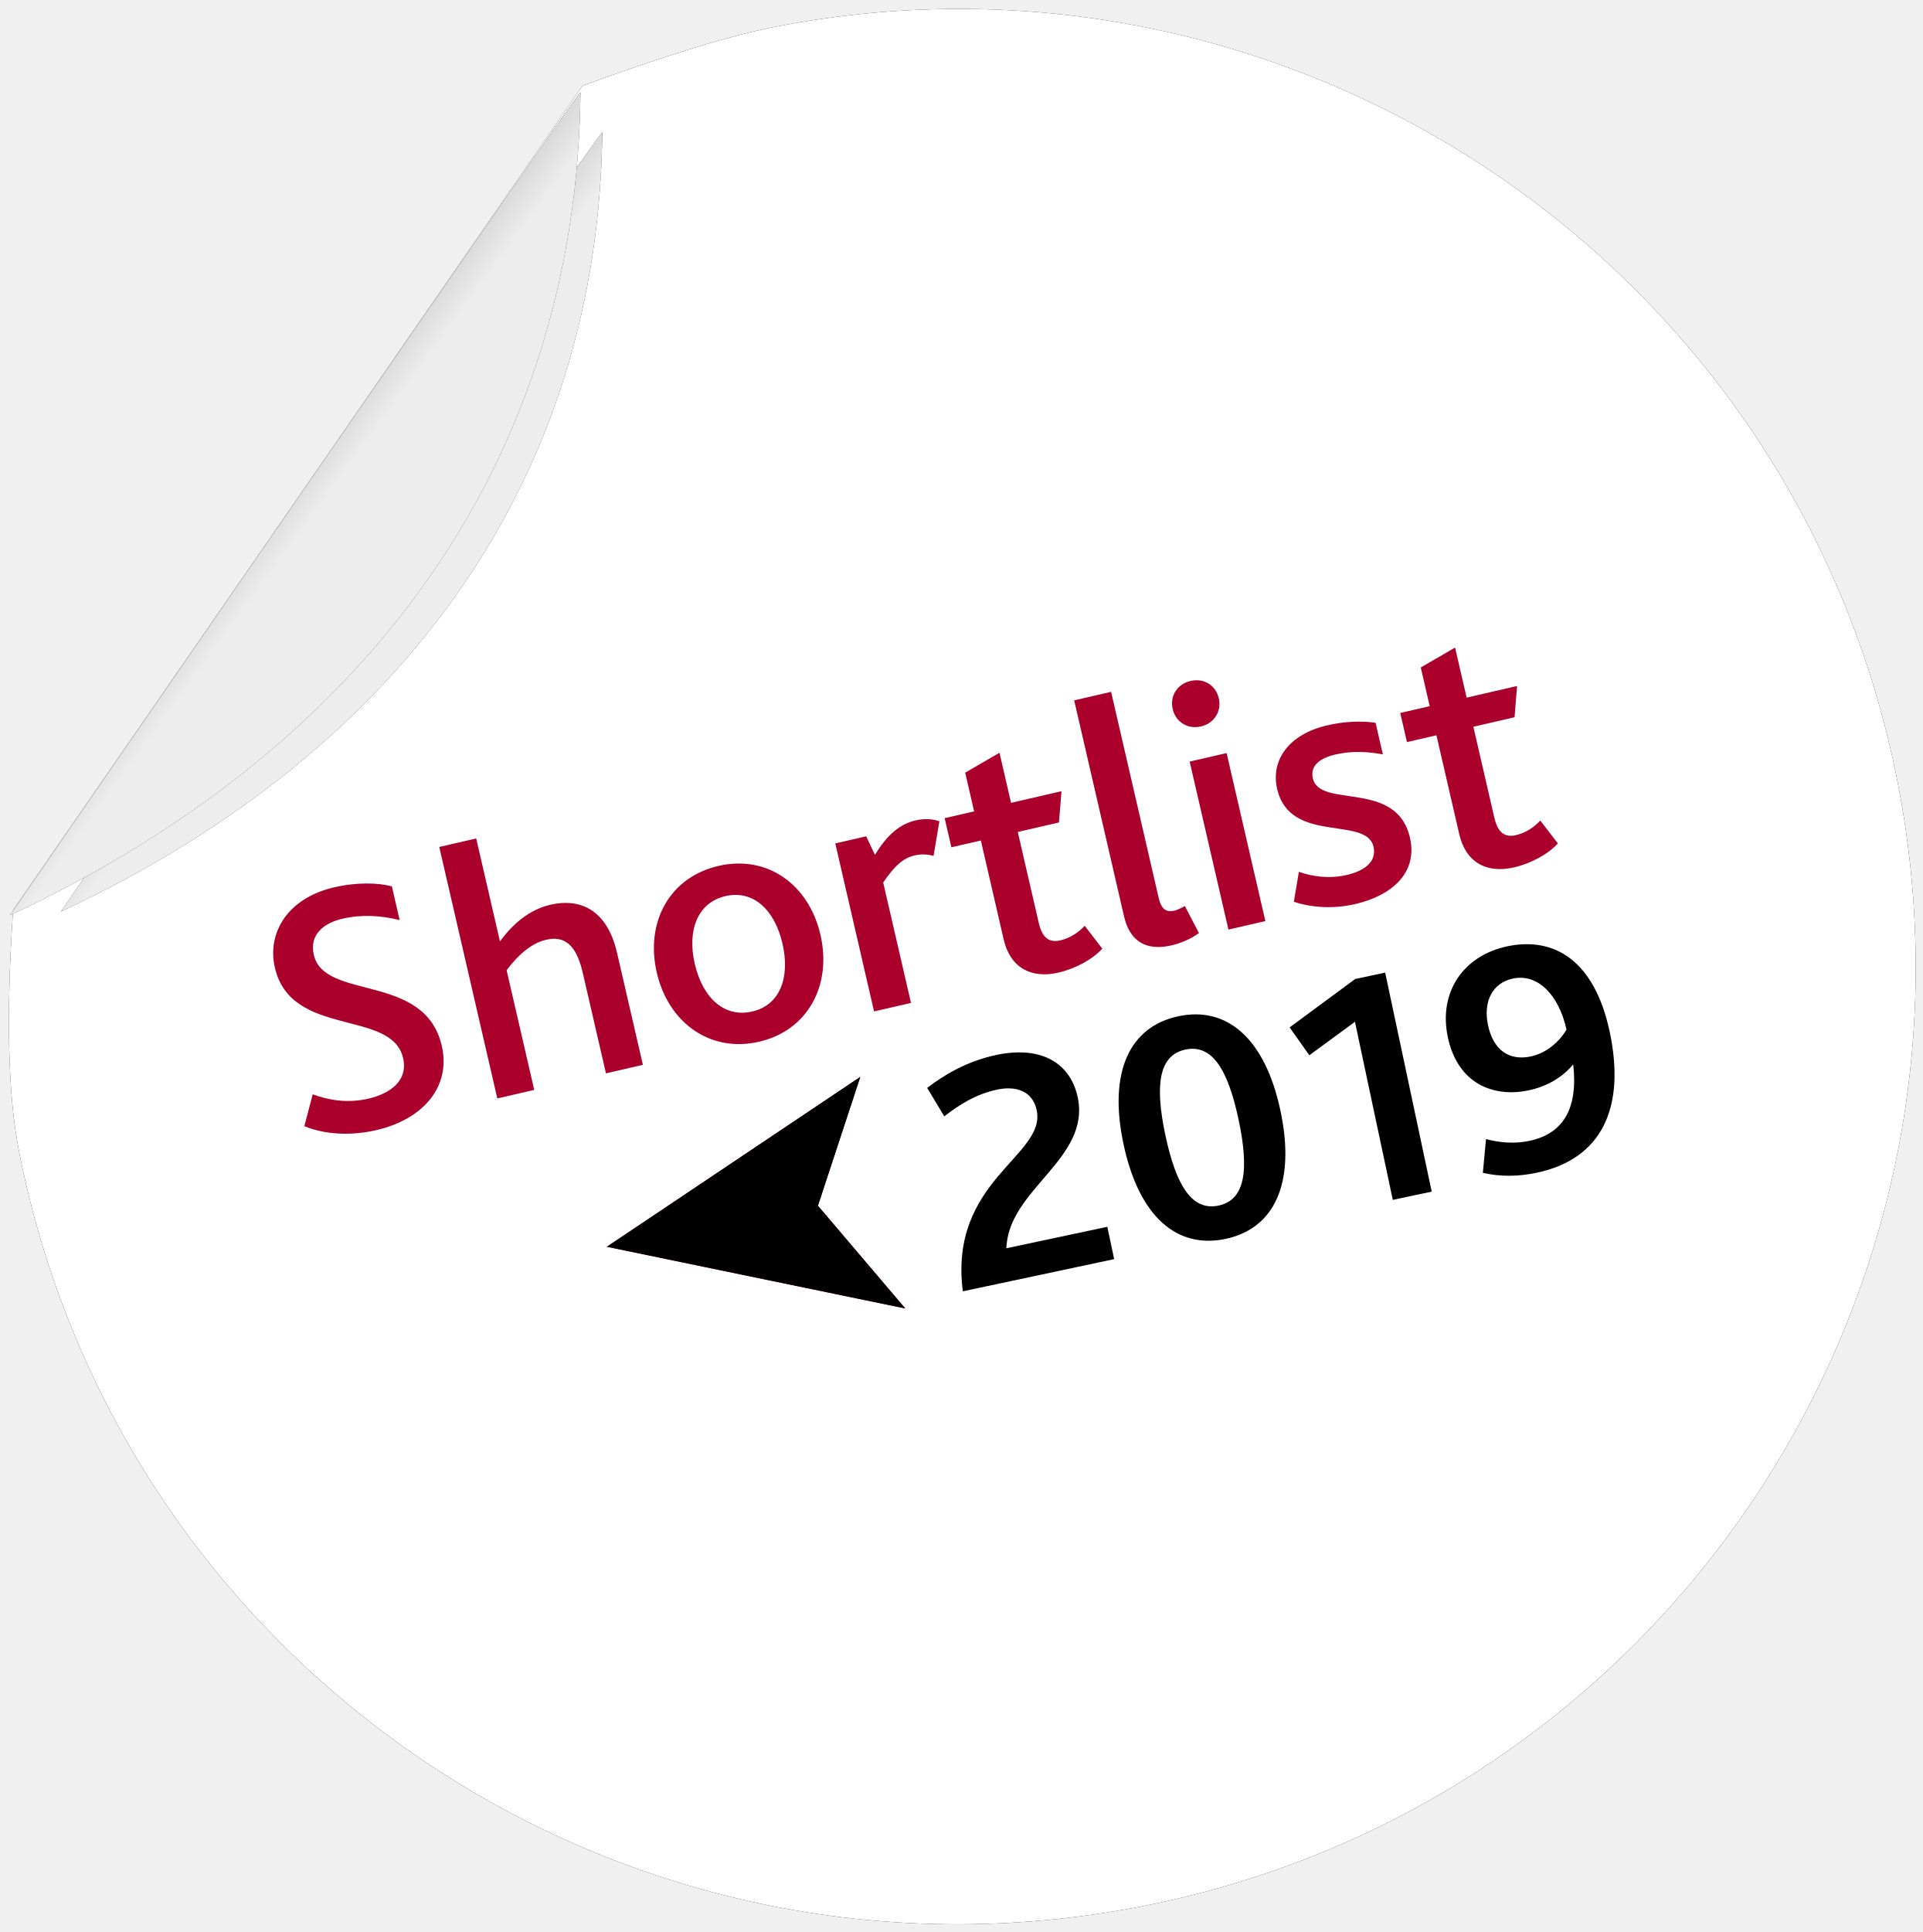
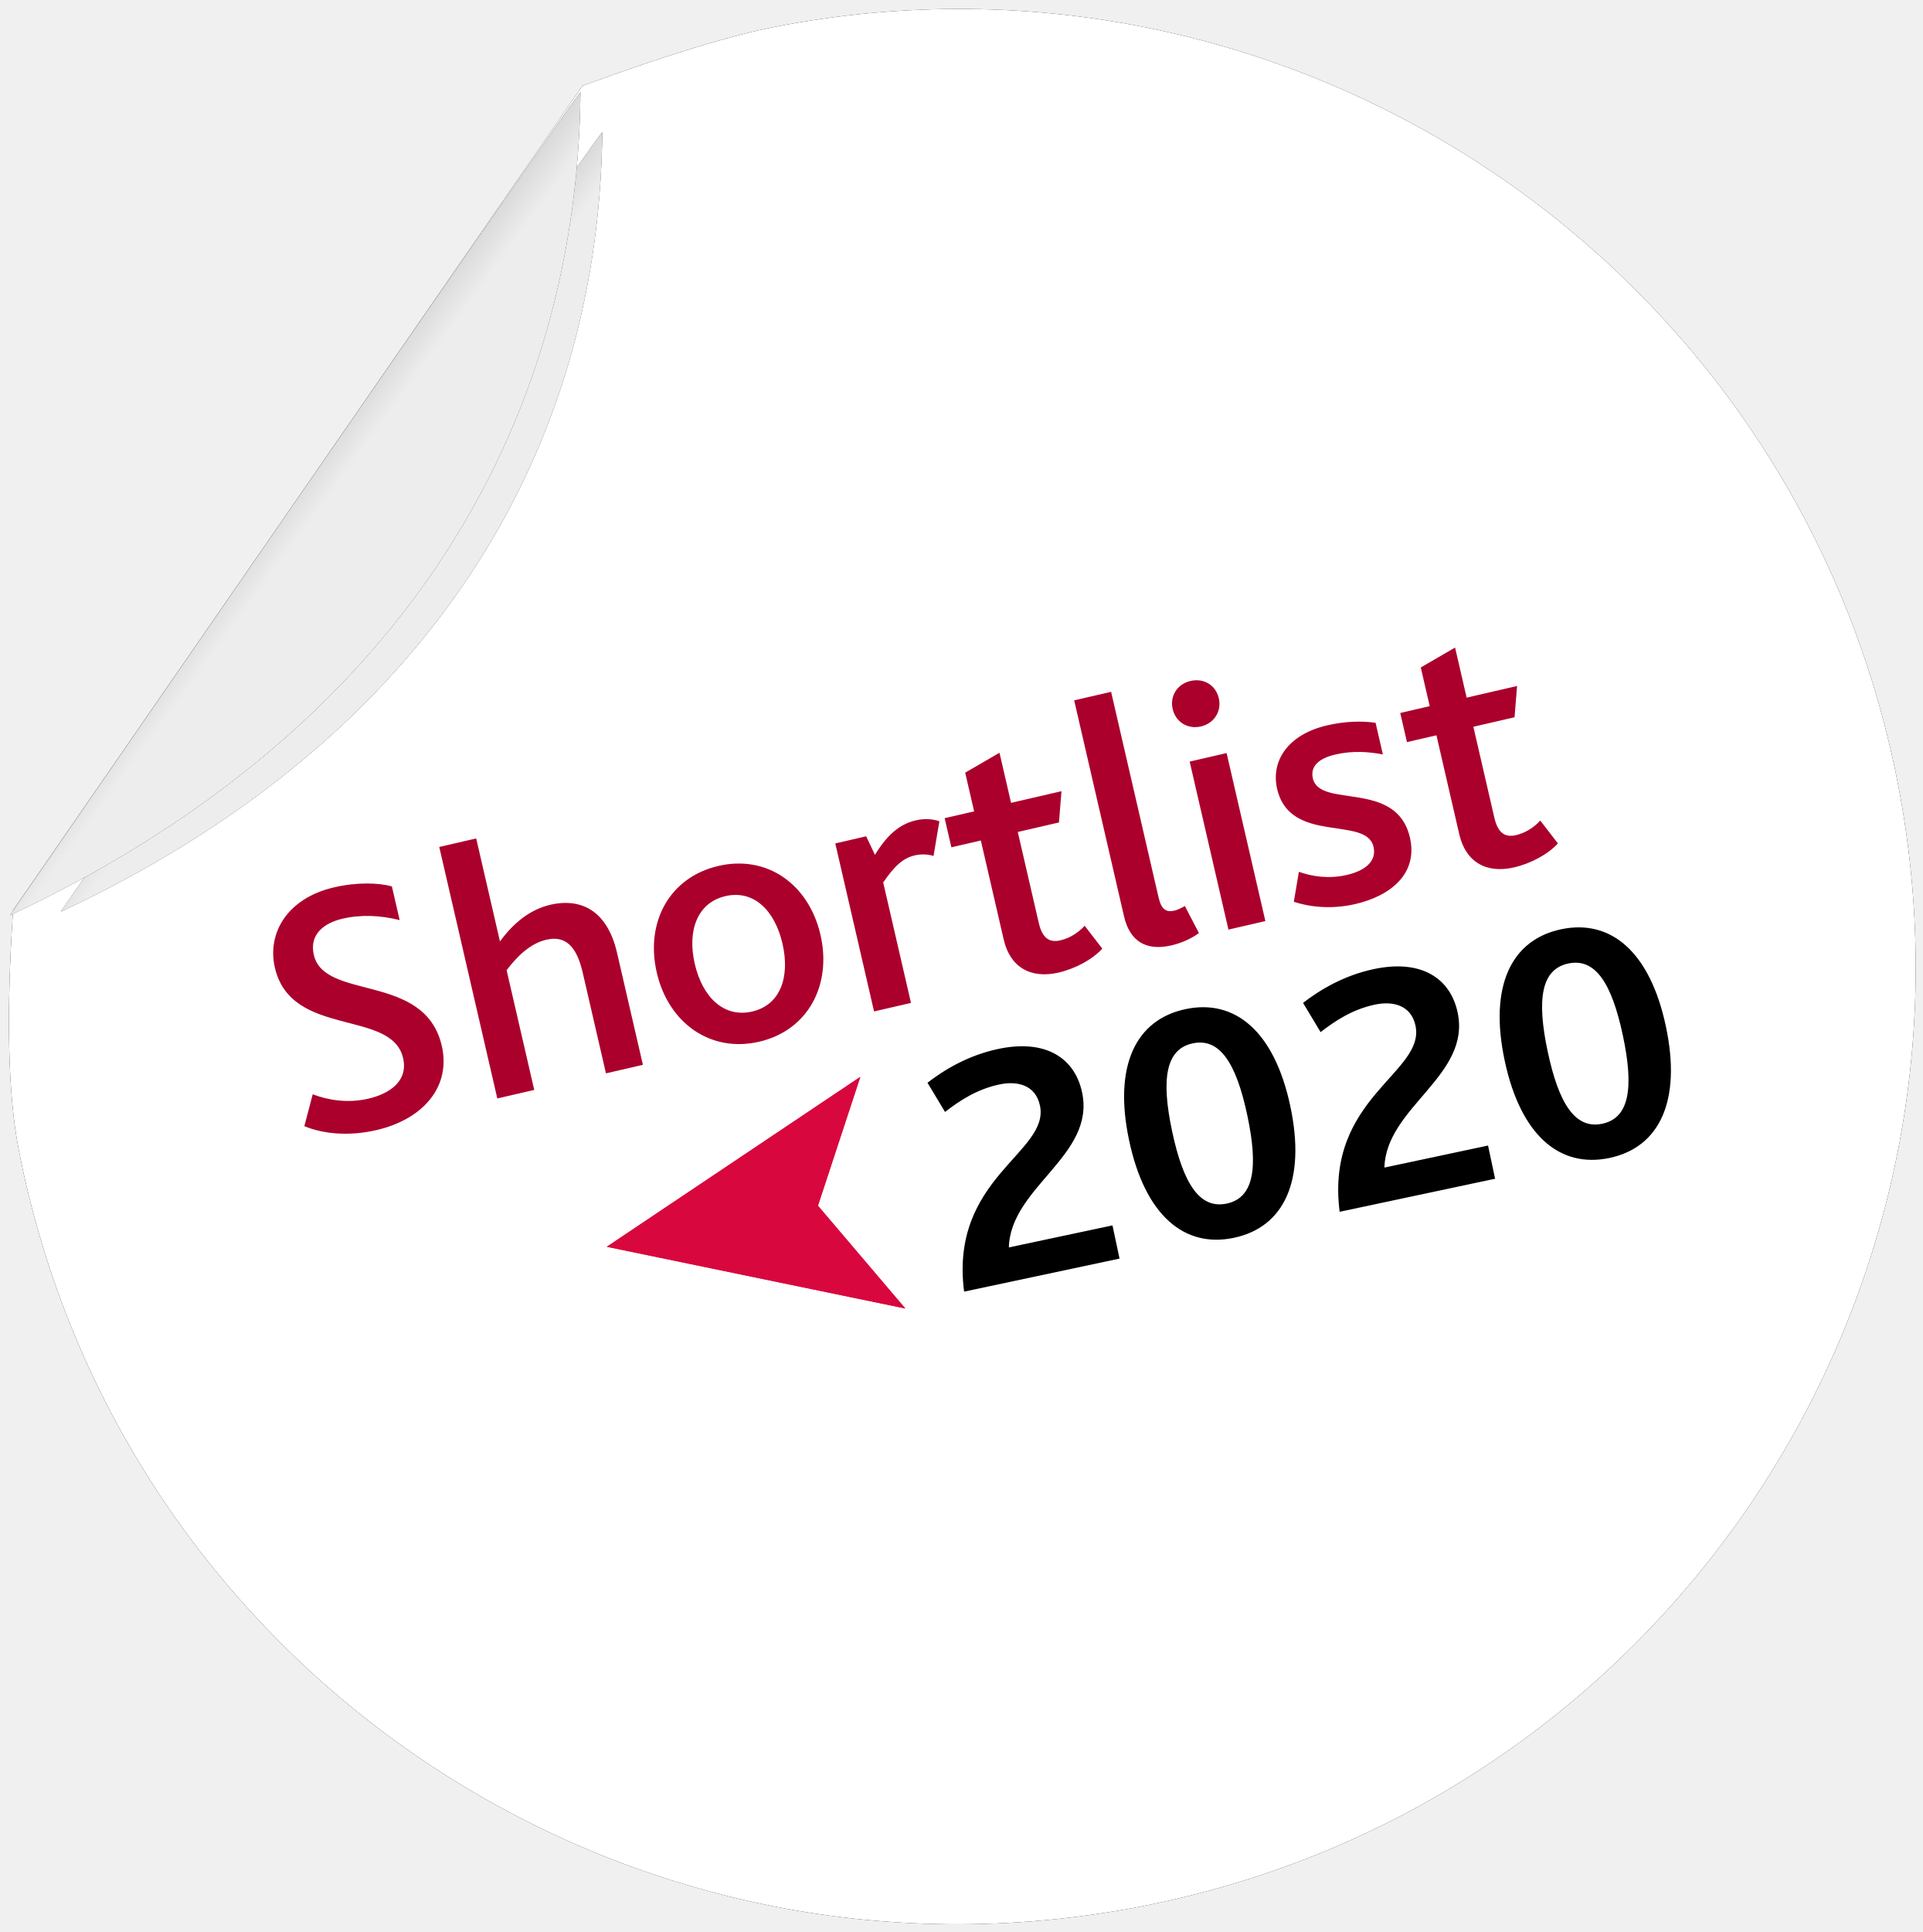
<svg xmlns="http://www.w3.org/2000/svg" width="211px" height="212px" viewBox="0 0 211 212" version="1.1">
  <defs>
-     <linearGradient x1="54.495%" y1="50%" x2="32.612%" y2="28.546%" id="linearGradient-1">
+     <linearGradient x1="54.497%" y1="50%" x2="32.606%" y2="28.546%" id="linearGradient-1">
      <stop stop-color="#FFFFFF" stop-opacity="0.5" offset="0%" />
      <stop stop-color="#000000" stop-opacity="0.5" offset="100%" />
    </linearGradient>
    <linearGradient x1="54.455%" y1="50%" x2="32.77%" y2="27.37%" id="linearGradient-2">
      <stop stop-color="#FFFFFF" stop-opacity="0.5" offset="0%" />
      <stop stop-color="#000000" stop-opacity="0.5" offset="100%" />
    </linearGradient>
-     <linearGradient x1="54.495%" y1="50%" x2="32.612%" y2="28.488%" id="linearGradient-3">
+     <linearGradient x1="54.497%" y1="50%" x2="32.606%" y2="28.488%" id="linearGradient-3">
      <stop stop-color="#FFFFFF" stop-opacity="0.5" offset="0%" />
      <stop stop-color="#000000" stop-opacity="0.5" offset="100%" />
    </linearGradient>
    <linearGradient x1="54.455%" y1="50%" x2="32.77%" y2="27.37%" id="linearGradient-4">
      <stop stop-color="#FFFFFF" stop-opacity="0.5" offset="0%" />
      <stop stop-color="#000000" stop-opacity="0.5" offset="100%" />
    </linearGradient>
  </defs>
-   <g id="Page-1" stroke="none" stroke-width="1" fill="none" fill-rule="evenodd">
-     <g id="badge_short" transform="translate(-18, -18)">
-       <g transform="translate(123.692, 124.4093) rotate(-11) translate(-123.692, -124.4093) translate(18.19202, 18.9093)">
-         <g id="Group-7" transform="translate(-0, -0)">
+   <g id="image-upload" stroke="none" stroke-width="1" fill="none" fill-rule="evenodd">
+     <g id="badge_short" transform="translate(-18, -18)" fill-rule="nonzero">
+       <g id="Group" transform="translate(123.692, 124.4093) rotate(-11) translate(-123.692, -124.4093) translate(18.19202, 18.9093)">
+         <g id="Group-7">
          <g id="Oval-4">
-             <g id="path-1-link" fill="#000000" fill-rule="nonzero">
+             <g id="path-1-link" fill="#000000">
              <path d="M105.065,210.13 C163.091,210.13 210.13,163.091 210.13,105.065 C210.13,47.039 163.091,0 105.065,0 C100.022,0 92.671,0.773 83.011,2.319 L4.405,79.189 C1.468,90.286 0,98.912 0,105.065 C0,163.091 47.039,210.13 105.065,210.13 Z" id="path-1" />
            </g>
            <g id="path-1-link" fill="#FFFFFF">
              <path d="M105.065,210.13 C163.091,210.13 210.13,163.091 210.13,105.065 C210.13,47.039 163.091,0 105.065,0 C100.022,0 92.671,0.773 83.011,2.319 L4.405,79.189 C1.468,90.286 0,98.912 0,105.065 C0,163.091 47.039,210.13 105.065,210.13 Z" id="path-1" />
            </g>
          </g>
          <g id="Oval-4-Copy" transform="translate(9, 7)">
-             <g id="path-4-link" fill="#000000" fill-rule="nonzero">
+             <g id="path-4-link" fill="#000000">
              <path d="M0.529,73.343 C41.588,63.055 67.687,37.174 75.173,0.748 C75.283,0.213 0.529,73.343 0.529,73.343 Z" id="path-4" />
            </g>
            <g id="path-4-link" fill="#DBDBDB">
              <path d="M0.529,73.343 C41.588,63.055 67.687,37.174 75.173,0.748 C75.283,0.213 0.529,73.343 0.529,73.343 Z" id="path-4" />
            </g>
            <g id="path-4-link" fill="url(#linearGradient-2)">
              <path d="M0.529,73.343 C41.588,63.055 67.687,37.174 75.173,0.748 C75.283,0.213 0.529,73.343 0.529,73.343 Z" id="path-4" />
            </g>
          </g>
          <g id="Oval-4-Copy-2" transform="translate(3, 2)">
-             <g id="path-6-link" fill="#000000" fill-rule="nonzero">
+             <g id="path-6-link" fill="#000000">
              <path d="M0.984,77.67 C44.259,66.803 71.768,39.466 79.658,0.991 C79.774,0.425 0.984,77.67 0.984,77.67 Z" id="path-6" />
            </g>
            <g id="path-6-link" fill="#DBDBDB">
              <path d="M0.984,77.67 C44.259,66.803 71.768,39.466 79.658,0.991 C79.774,0.425 0.984,77.67 0.984,77.67 Z" id="path-6" />
            </g>
            <g id="path-6-link" fill="url(#linearGradient-4)">
              <path d="M0.984,77.67 C44.259,66.803 71.768,39.466 79.658,0.991 C79.774,0.425 0.984,77.67 0.984,77.67 Z" id="path-6" />
            </g>
          </g>
        </g>
-         <path d="M98.537,139.481 C99.536,127.234 110.599,126.864 110.599,121.721 C110.599,119.464 108.786,118.613 106.825,118.613 C104.346,118.613 102.311,119.427 100.535,120.278 L99.351,116.837 C101.349,115.875 104.161,114.876 107.491,114.876 C112.745,114.876 115.298,117.577 115.298,121.277 C115.298,128.196 105.715,129.565 104.198,135.855 L115.52,135.855 L115.52,139.481 L98.537,139.481 Z M127.952,139.851 C122.513,139.851 119.146,135.522 119.146,127.345 C119.146,119.205 122.513,114.876 127.952,114.876 C133.391,114.876 136.758,119.205 136.758,127.345 C136.758,135.522 133.391,139.851 127.952,139.851 Z M127.952,136.114 C130.912,136.114 132.059,133.08 132.059,127.345 C132.059,121.647 130.912,118.613 127.952,118.613 C124.992,118.613 123.845,121.647 123.845,127.345 C123.845,133.08 124.992,136.114 127.952,136.114 Z M146.785,139.481 L146.785,119.501 L141.124,122.054 L139.644,118.613 L147.784,114.913 L151.151,114.913 L151.151,139.481 L146.785,139.481 Z M162.88,139.851 C160.845,139.851 158.884,139.481 157.071,138.63 L158.181,135.078 C159.55,135.781 161.141,136.262 162.806,136.262 C166.617,136.262 168.763,133.894 169.244,129.084 L169.207,129.084 C167.764,130.194 165.951,130.823 163.879,130.823 C159.994,130.823 156.405,128.566 156.405,123.275 C156.405,118.206 159.957,114.876 164.841,114.876 C170.132,114.876 173.906,118.391 173.906,126.383 C173.906,134.856 170.206,139.851 162.88,139.851 Z M164.878,127.234 C166.691,127.234 168.356,126.235 169.318,125.162 C169.281,121.24 167.505,118.465 164.73,118.465 C162.436,118.465 160.993,120.241 160.993,122.905 C160.993,125.643 162.399,127.234 164.878,127.234 Z" id="2019" fill="#000000" fill-rule="nonzero" transform="translate(136.2217, 127.3637) rotate(-1) translate(-136.2217, -127.3637) " />
-         <path d="M30.799,106.104 L32.479,102.904 C33.919,103.864 35.919,104.744 38.319,104.744 C40.759,104.744 43.039,103.824 43.039,101.264 C43.039,95.704 31.559,96.384 31.559,88.424 C31.559,84.544 34.599,81.304 39.879,81.304 C42.479,81.304 44.719,81.904 46.079,82.624 L46.079,86.424 C44.119,85.424 42.079,84.864 39.999,84.864 C37.999,84.864 36.039,85.664 36.039,88.024 C36.039,93.224 47.479,92.624 47.479,100.904 C47.479,105.504 43.679,108.304 38.399,108.304 C35.359,108.304 32.639,107.424 30.799,106.104 Z M52.119,107.904 L52.119,79.584 L56.279,79.584 L56.279,91.184 C58.079,89.624 60.199,88.504 62.599,88.504 C65.599,88.504 68.519,90.104 68.519,95.304 L68.519,107.904 L64.359,107.904 L64.359,96.624 C64.359,94.144 63.799,92.144 61.279,92.144 C59.519,92.144 57.799,93.144 56.279,94.424 L56.279,107.904 L52.119,107.904 Z M81.519,108.304 C75.999,108.304 72.279,104.024 72.279,98.384 C72.279,92.744 75.959,88.504 81.519,88.504 C87.039,88.504 90.719,92.744 90.719,98.384 C90.719,104.024 87.039,108.304 81.519,108.304 Z M81.519,104.904 C84.679,104.904 86.439,102.184 86.439,98.384 C86.439,94.624 84.679,91.904 81.519,91.904 C78.359,91.904 76.559,94.624 76.559,98.384 C76.559,102.184 78.359,104.904 81.519,104.904 Z M94.559,107.904 L94.559,88.984 L98.039,88.984 L98.519,91.184 C100.359,89.304 101.959,88.504 103.759,88.504 C104.639,88.504 105.559,88.744 106.239,89.184 L104.759,92.744 C104.039,92.344 103.359,92.224 102.759,92.224 C101.479,92.224 100.359,92.824 98.719,94.344 L98.719,107.904 L94.559,107.904 Z M115.239,108.304 C112.079,108.304 110.199,106.504 110.199,103.424 L110.199,92.264 L106.879,92.264 L106.879,88.984 L110.199,88.984 L110.199,84.624 L114.359,83.344 L114.359,88.984 L120.039,88.984 L118.999,92.264 L114.359,92.264 L114.359,102.504 C114.359,104.224 114.999,104.904 116.239,104.904 C117.399,104.904 118.439,104.464 119.199,103.944 L120.519,106.824 C119.199,107.744 117.119,108.304 115.239,108.304 Z M123.639,103.904 L123.639,79.584 L127.799,79.584 L127.799,102.744 C127.799,104.144 128.279,104.544 129.199,104.544 C129.479,104.544 130.039,104.424 130.399,104.304 L131.239,107.544 C130.239,107.984 128.999,108.184 127.999,108.184 C125.079,108.184 123.639,106.664 123.639,103.904 Z M134.479,107.904 L134.479,88.984 L138.639,88.984 L138.639,107.904 L134.479,107.904 Z M136.559,85.504 C135.039,85.504 133.959,84.384 133.959,82.944 C133.959,81.504 135.039,80.384 136.559,80.384 C138.079,80.384 139.159,81.464 139.159,82.944 C139.159,84.384 138.039,85.504 136.559,85.504 Z M142.159,106.544 L143.439,103.464 C144.759,104.304 146.479,104.984 148.479,104.984 C150.479,104.984 152.039,104.304 152.039,102.624 C152.039,99.104 143.159,100.344 143.159,94.064 C143.159,90.864 145.719,88.504 150.079,88.504 C152.079,88.504 153.879,88.864 155.319,89.424 L155.319,92.984 C153.839,92.344 152.199,91.824 150.239,91.824 C148.559,91.824 147.239,92.344 147.239,93.824 C147.239,97.264 156.159,95.984 156.159,102.544 C156.159,106.584 152.679,108.304 148.679,108.304 C145.879,108.304 143.599,107.424 142.159,106.544 Z M166.559,108.304 C163.399,108.304 161.519,106.504 161.519,103.424 L161.519,92.264 L158.199,92.264 L158.199,88.984 L161.519,88.984 L161.519,84.624 L165.679,83.344 L165.679,88.984 L171.359,88.984 L170.319,92.264 L165.679,92.264 L165.679,102.504 C165.679,104.224 166.319,104.904 167.559,104.904 C168.719,104.904 169.759,104.464 170.519,103.944 L171.839,106.824 C170.519,107.744 168.439,108.304 166.559,108.304 Z" id="Shortlist" fill="#AB002C" fill-rule="nonzero" transform="translate(101.319, 93.94416) rotate(-2) translate(-101.319, -93.94416) " />
-         <g id="Path-2" transform="translate(61, 114)">
-           <g id="path-8-link" fill="#D8073D">
+         <path d="M116.103,139.49 L116.103,135.766 L104.475,135.766 C106.033,129.306 115.875,127.9 115.875,120.794 C115.875,116.994 113.253,114.22 107.857,114.22 C104.437,114.22 101.549,115.246 99.497,116.234 L100.713,119.768 C102.537,118.894 104.627,118.058 107.173,118.058 C109.187,118.058 111.049,118.932 111.049,121.25 C111.049,126.532 99.687,126.912 98.661,139.49 L116.103,139.49 Z M128.871,139.87 C134.457,139.87 137.915,135.424 137.915,127.026 C137.915,118.666 134.457,114.22 128.871,114.22 C123.285,114.22 119.827,118.666 119.827,127.026 C119.827,135.424 123.285,139.87 128.871,139.87 Z M128.871,136.032 C125.831,136.032 124.653,132.916 124.653,127.026 C124.653,121.174 125.831,118.058 128.871,118.058 C131.911,118.058 133.089,121.174 133.089,127.026 C133.089,132.916 131.911,136.032 128.871,136.032 Z M158.245,139.49 L158.245,135.766 L146.617,135.766 C148.175,129.306 158.017,127.9 158.017,120.794 C158.017,116.994 155.395,114.22 149.999,114.22 C146.579,114.22 143.691,115.246 141.639,116.234 L142.855,119.768 C144.679,118.894 146.769,118.058 149.315,118.058 C151.329,118.058 153.191,118.932 153.191,121.25 C153.191,126.532 141.829,126.912 140.803,139.49 L158.245,139.49 Z M171.013,139.87 C176.599,139.87 180.057,135.424 180.057,127.026 C180.057,118.666 176.599,114.22 171.013,114.22 C165.427,114.22 161.969,118.666 161.969,127.026 C161.969,135.424 165.427,139.87 171.013,139.87 Z M171.013,136.032 C167.973,136.032 166.795,132.916 166.795,127.026 C166.795,121.174 167.973,118.058 171.013,118.058 C174.053,118.058 175.231,121.174 175.231,127.026 C175.231,132.916 174.053,136.032 171.013,136.032 Z" id="2020" fill="#000000" transform="translate(139.3586, 127.0454) rotate(-1) translate(-139.3586, -127.0454) " />
+         <path d="M30.799,106.104 L32.479,102.904 C33.919,103.864 35.919,104.744 38.319,104.744 C40.759,104.744 43.039,103.824 43.039,101.264 C43.039,95.704 31.559,96.384 31.559,88.424 C31.559,84.544 34.599,81.304 39.879,81.304 C42.479,81.304 44.719,81.904 46.079,82.624 L46.079,86.424 C44.119,85.424 42.079,84.864 39.999,84.864 C37.999,84.864 36.039,85.664 36.039,88.024 C36.039,93.224 47.479,92.624 47.479,100.904 C47.479,105.504 43.679,108.304 38.399,108.304 C35.359,108.304 32.639,107.424 30.799,106.104 Z M52.119,107.904 L52.119,79.584 L56.279,79.584 L56.279,91.184 C58.079,89.624 60.199,88.504 62.599,88.504 C65.599,88.504 68.519,90.104 68.519,95.304 L68.519,107.904 L64.359,107.904 L64.359,96.624 C64.359,94.144 63.799,92.144 61.279,92.144 C59.519,92.144 57.799,93.144 56.279,94.424 L56.279,107.904 L52.119,107.904 Z M81.519,108.304 C75.999,108.304 72.279,104.024 72.279,98.384 C72.279,92.744 75.959,88.504 81.519,88.504 C87.039,88.504 90.719,92.744 90.719,98.384 C90.719,104.024 87.039,108.304 81.519,108.304 Z M81.519,104.904 C84.679,104.904 86.439,102.184 86.439,98.384 C86.439,94.624 84.679,91.904 81.519,91.904 C78.359,91.904 76.559,94.624 76.559,98.384 C76.559,102.184 78.359,104.904 81.519,104.904 Z M94.559,107.904 L94.559,88.984 L98.039,88.984 L98.519,91.184 C100.359,89.304 101.959,88.504 103.759,88.504 C104.639,88.504 105.559,88.744 106.239,89.184 L104.759,92.744 C104.039,92.344 103.359,92.224 102.759,92.224 C101.479,92.224 100.359,92.824 98.719,94.344 L98.719,107.904 L94.559,107.904 Z M115.239,108.304 C112.079,108.304 110.199,106.504 110.199,103.424 L110.199,92.264 L106.879,92.264 L106.879,88.984 L110.199,88.984 L110.199,84.624 L114.359,83.344 L114.359,88.984 L120.039,88.984 L118.999,92.264 L114.359,92.264 L114.359,102.504 C114.359,104.224 114.999,104.904 116.239,104.904 C117.399,104.904 118.439,104.464 119.199,103.944 L120.519,106.824 C119.199,107.744 117.119,108.304 115.239,108.304 Z M123.639,103.904 L123.639,79.584 L127.799,79.584 L127.799,102.744 C127.799,104.144 128.279,104.544 129.199,104.544 C129.479,104.544 130.039,104.424 130.399,104.304 L131.239,107.544 C130.239,107.984 128.999,108.184 127.999,108.184 C125.079,108.184 123.639,106.664 123.639,103.904 Z M134.479,107.904 L134.479,88.984 L138.639,88.984 L138.639,107.904 L134.479,107.904 Z M136.559,85.504 C135.039,85.504 133.959,84.384 133.959,82.944 C133.959,81.504 135.039,80.384 136.559,80.384 C138.079,80.384 139.159,81.464 139.159,82.944 C139.159,84.384 138.039,85.504 136.559,85.504 Z M142.159,106.544 L143.439,103.464 C144.759,104.304 146.479,104.984 148.479,104.984 C150.479,104.984 152.039,104.304 152.039,102.624 C152.039,99.104 143.159,100.344 143.159,94.064 C143.159,90.864 145.719,88.504 150.079,88.504 C152.079,88.504 153.879,88.864 155.319,89.424 L155.319,92.984 C153.839,92.344 152.199,91.824 150.239,91.824 C148.559,91.824 147.239,92.344 147.239,93.824 C147.239,97.264 156.159,95.984 156.159,102.544 C156.159,106.584 152.679,108.304 148.679,108.304 C145.879,108.304 143.599,107.424 142.159,106.544 Z M166.559,108.304 C163.399,108.304 161.519,106.504 161.519,103.424 L161.519,92.264 L158.199,92.264 L158.199,88.984 L161.519,88.984 L161.519,84.624 L165.679,83.344 L165.679,88.984 L171.359,88.984 L170.319,92.264 L165.679,92.264 L165.679,102.504 C165.679,104.224 166.319,104.904 167.559,104.904 C168.719,104.904 169.759,104.464 170.519,103.944 L171.839,106.824 C170.519,107.744 168.439,108.304 166.559,108.304 Z" id="Shortlist" fill="#AB002C" transform="translate(101.319, 93.94416) rotate(-2) translate(-101.319, -93.94416) " />
+         <g id="Path-2" transform="translate(61, 114)" fill="#D8073D">
+           <g id="path-8-link">
            <polygon id="path-8" points="0.328 13.883 31.2 26.783 23.936 13.883 31.2 0.89" />
          </g>
-           <g id="path-8-link" fill="#000000" fill-rule="nonzero">
+           <g id="path-8-link">
            <polygon id="path-8" points="0.328 13.883 31.2 26.783 23.936 13.883 31.2 0.89" />
          </g>
        </g>
      </g>
    </g>
  </g>
</svg>
